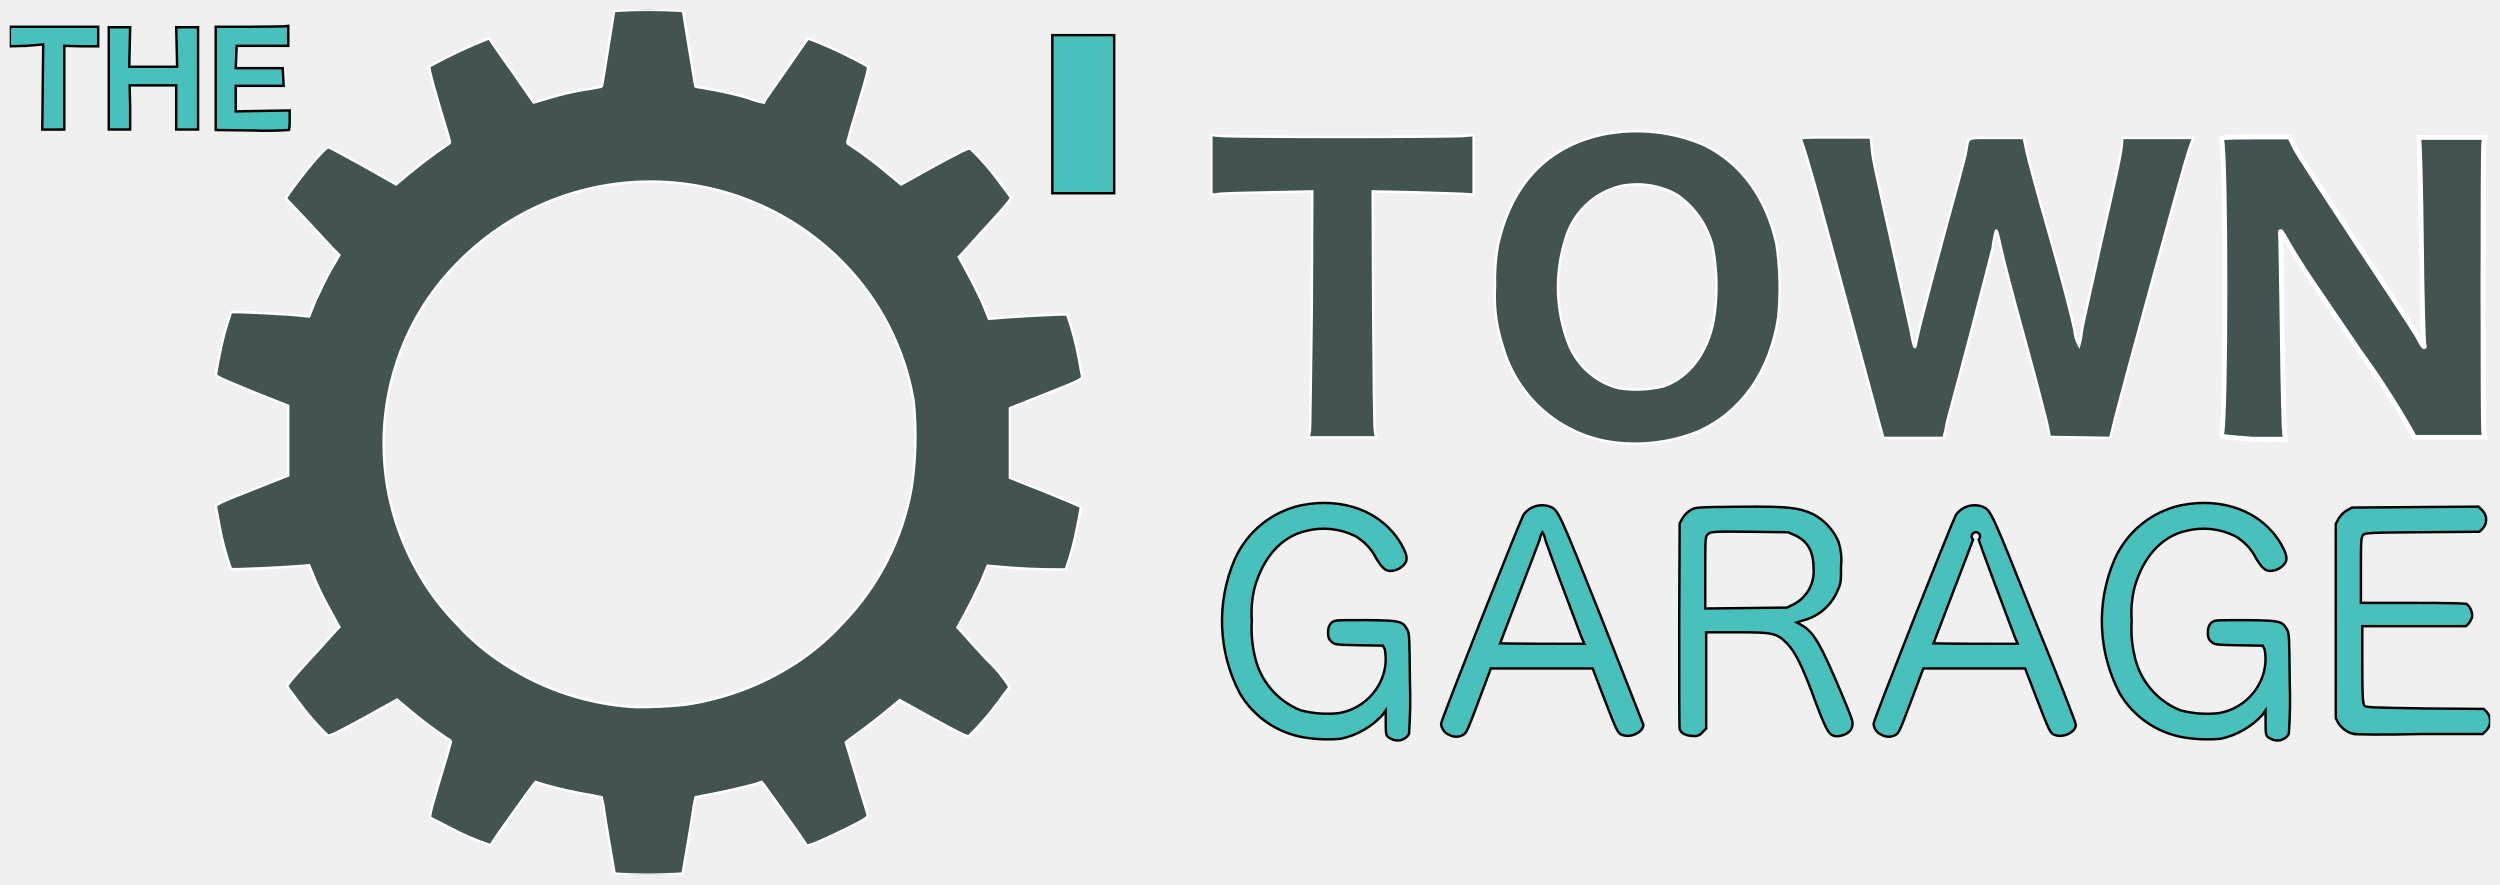
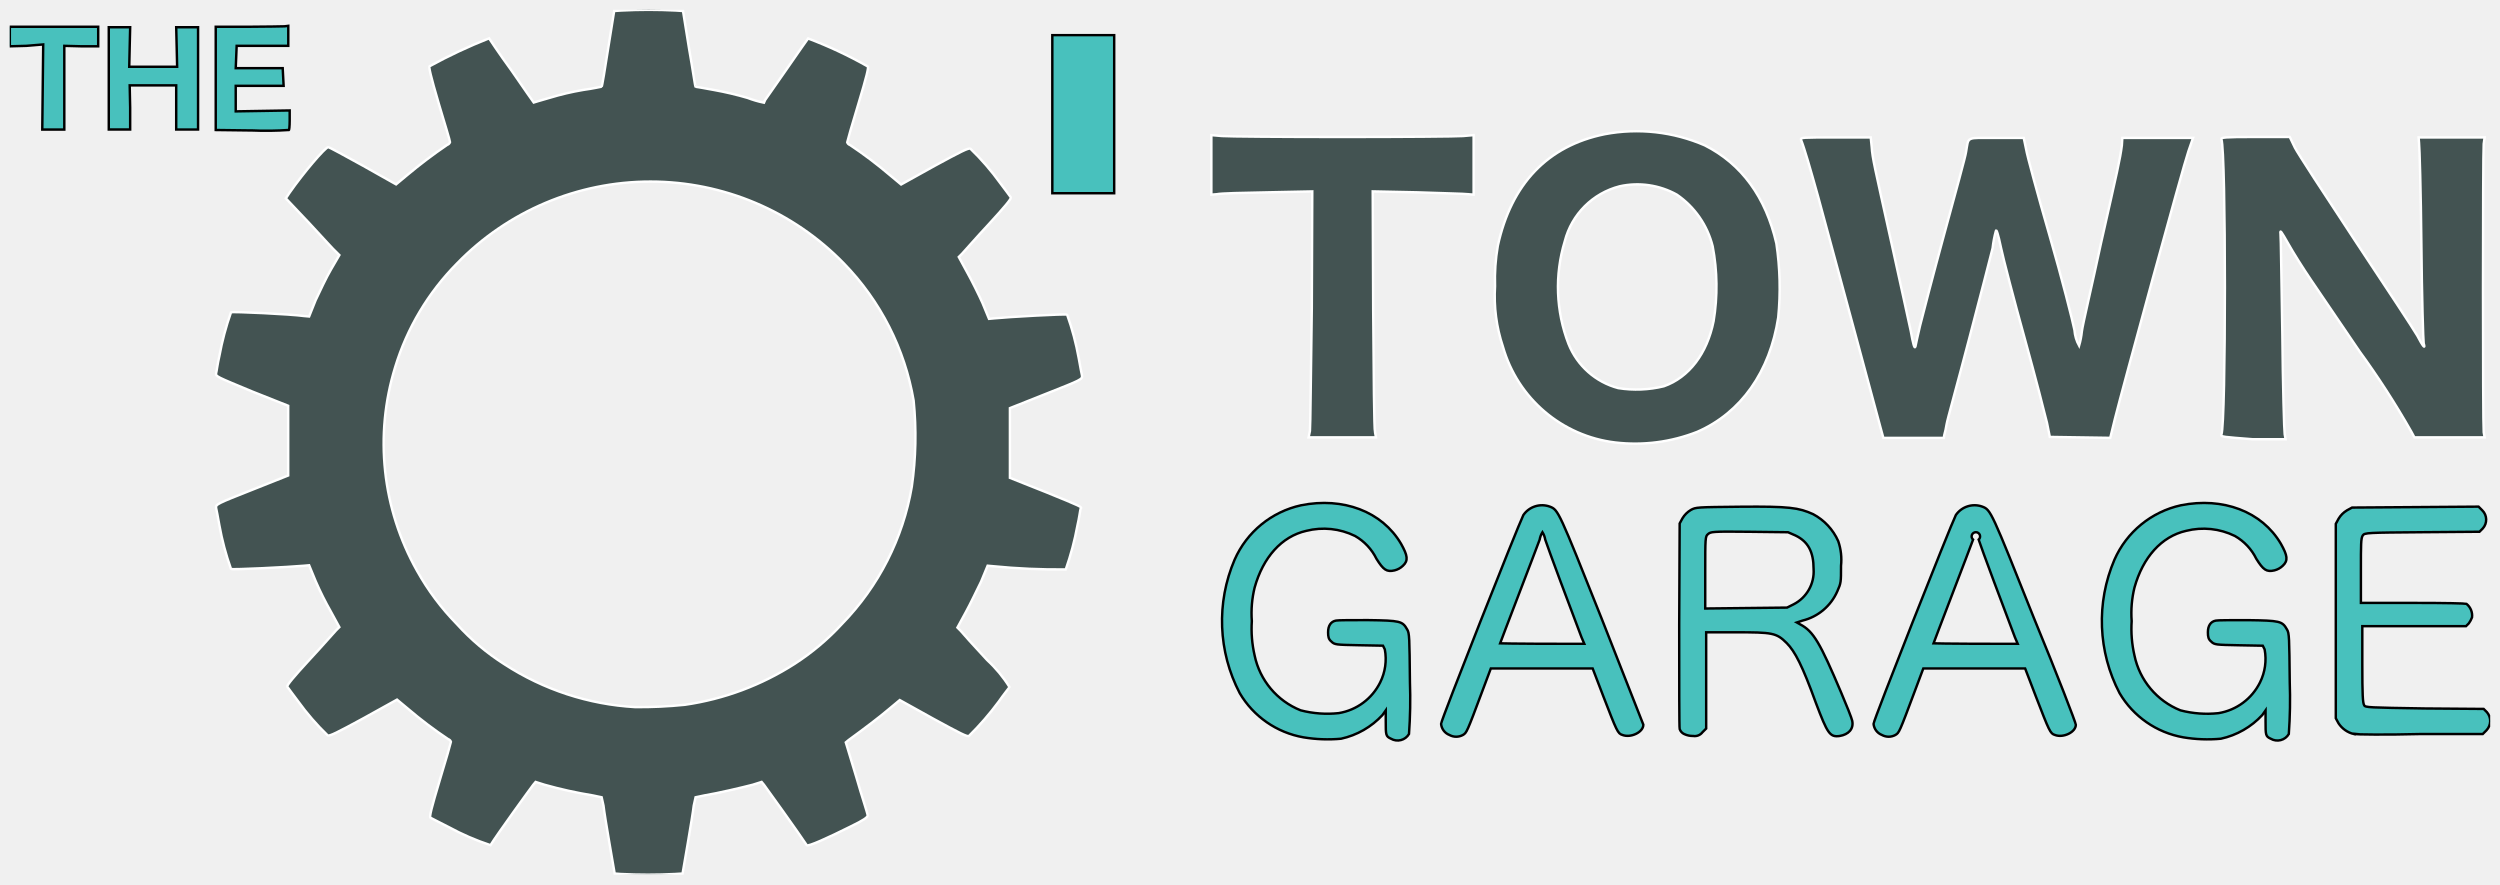
<svg xmlns="http://www.w3.org/2000/svg" id="svglogo" width="254.59" height="90.075" viewBox="0 0 254.59 90.075" version="1.1">
  <defs id="defs35">
    <clipPath id="clip-path">
      <rect width="252.602" height="88.084" fill="none" id="rect32" x="0" y="0" />
    </clipPath>
  </defs>
  <g id="simple1noback" clip-path="url(#clip-path)" transform="translate(0.99,0.9970242)">
    <path id="Path_12" data-name="Path 12" d="m 121.123,95.883 -3.694,-1.468 v -7.1 l 3.694,-1.468 c 3.6,-1.421 3.694,-1.468 3.646,-1.847 -0.047,-0.189 -0.189,-0.947 -0.331,-1.752 a 27.983,27.983 0 0 0 -1.184,-4.452 c -0.095,-0.095 -6.109,0.237 -7.435,0.379 l -0.521,0.047 -0.663,-1.61 c -0.379,-0.852 -1.089,-2.273 -1.563,-3.126 l -0.852,-1.563 0.331,-0.331 c 0.189,-0.189 1.373,-1.563 2.7,-2.983 1.61,-1.752 2.32,-2.6 2.273,-2.747 -0.047,-0.095 -0.568,-0.758 -1.089,-1.468 a 25.707,25.707 0 0 0 -3.031,-3.5 c -0.189,-0.095 -0.947,0.284 -3.646,1.752 l -3.41,1.894 -1.137,-0.947 a 43.691,43.691 0 0 0 -4.073,-3.078 0.427,0.427 0 0 1 -0.284,-0.284 c 0,-0.047 0.521,-1.847 1.137,-3.883 0.852,-2.841 1.089,-3.789 0.947,-3.836 a 43.3,43.3 0 0 0 -6.062,-2.841 c 0,0 -1.042,1.459 -2.276,3.259 -1.234,1.8 -2.27,3.22 -2.27,3.27 a 10.127,10.127 0 0 1 -1.61,-0.474 32.78,32.78 0 0 0 -3.41,-0.805 c -0.994,-0.189 -1.847,-0.331 -1.894,-0.331 -0.047,0 -0.284,-1.752 -0.663,-3.883 l -0.616,-3.836 -0.758,-0.047 a 53.139,53.139 0 0 0 -5.493,0 l -0.758,0.047 -0.615,3.829 c -0.331,2.131 -0.616,3.883 -0.663,3.883 -0.047,0 -0.852,0.189 -1.894,0.331 a 27.459,27.459 0 0 0 -3.41,0.805 c -0.852,0.237 -1.61,0.474 -1.61,0.474 0,0 -1.042,-1.468 -2.273,-3.268 C 65.384,51.173 64.39,49.657 64.39,49.657 A 53.024,53.024 0 0 0 58.328,52.5 c -0.095,0.047 0.095,0.947 0.947,3.836 0.616,2.036 1.137,3.789 1.137,3.883 a 0.427,0.427 0 0 1 -0.284,0.284 51,51 0 0 0 -4.073,3.078 l -1.137,0.947 -3.362,-1.894 C 49.662,61.6 48.146,60.744 48,60.744 c -0.284,0 -2.51,2.6 -3.931,4.641 l -0.379,0.568 2.42,2.557 c 1.326,1.421 2.51,2.747 2.7,2.889 l 0.332,0.331 -0.854,1.47 c -0.474,0.805 -1.137,2.226 -1.563,3.126 l -0.663,1.657 -0.521,-0.047 c -1.326,-0.189 -7.293,-0.474 -7.435,-0.379 a 29.391,29.391 0 0 0 -1.184,4.452 c -0.189,0.805 -0.284,1.61 -0.332,1.752 -0.047,0.331 0,0.331 3.646,1.847 l 3.694,1.468 v 7.1 l -3.694,1.468 c -3.6,1.421 -3.694,1.468 -3.646,1.847 0.047,0.189 0.189,0.947 0.332,1.752 a 27.982,27.982 0 0 0 1.184,4.452 c 0.095,0.095 5.872,-0.189 7.435,-0.331 l 0.521,-0.047 0.663,1.61 a 32.05,32.05 0 0 0 1.563,3.126 l 0.852,1.563 -0.332,0.331 c -0.189,0.189 -1.373,1.563 -2.7,2.983 -1.61,1.752 -2.32,2.6 -2.273,2.747 0.047,0.095 0.568,0.758 1.089,1.468 a 25.706,25.706 0 0 0 3.031,3.5 c 0.189,0.095 0.947,-0.284 3.646,-1.752 l 3.412,-1.893 1.137,0.947 a 43.691,43.691 0 0 0 4.073,3.078 0.427,0.427 0 0 1 0.284,0.284 c 0,0.047 -0.521,1.847 -1.137,3.883 -0.852,2.841 -1.089,3.789 -0.947,3.836 0.095,0.047 0.9,0.474 1.847,0.947 a 25.538,25.538 0 0 0 4.262,1.847 c 0.663,-1.089 4.167,-5.92 4.357,-6.156 l 0.237,-0.284 0.9,0.284 a 43.489,43.489 0 0 0 4.925,1.089 l 0.9,0.189 0.189,0.852 c 0.047,0.474 0.331,2.226 0.616,3.883 l 0.521,3.031 0.616,0.047 v 0 a 54.059,54.059 0 0 0 5.541,0 l 0.758,-0.047 0.521,-3.031 c 0.284,-1.657 0.568,-3.41 0.616,-3.883 l 0.189,-0.852 0.9,-0.189 c 1.421,-0.237 3.836,-0.805 4.925,-1.089 l 0.9,-0.284 0.237,0.284 c 0.189,0.237 3.646,5.067 4.357,6.156 0.095,0.189 2.178,-0.758 4.452,-1.894 1.373,-0.663 1.752,-0.947 1.752,-1.137 0,-0.19 -0.568,-1.847 -1.137,-3.836 l -1.089,-3.6 0.284,-0.237 c 1.752,-1.279 3.126,-2.32 4.073,-3.126 l 1.137,-0.947 3.41,1.894 c 2.7,1.468 3.5,1.894 3.646,1.752 a 29.663,29.663 0 0 0 3.031,-3.5 c 0.521,-0.758 1.042,-1.373 1.089,-1.468 a 13.049,13.049 0 0 0 -2.273,-2.747 c -1.326,-1.421 -2.51,-2.747 -2.7,-2.983 l -0.331,-0.331 0.852,-1.563 c 0.474,-0.852 1.137,-2.273 1.563,-3.126 l 0.663,-1.61 0.521,0.047 a 67.534,67.534 0 0 0 7.435,0.331 29.393,29.393 0 0 0 1.184,-4.452 c 0.189,-0.805 0.284,-1.61 0.332,-1.752 0.186,-0.137 0.091,-0.186 -3.508,-1.654 z m -13.686,-0.568 a 26.369,26.369 0 0 1 -7.1,13.97 24.764,24.764 0 0 1 -4.83,4.073 28.1,28.1 0 0 1 -11.176,4.167 v 0 a 45.367,45.367 0 0 1 -5.067,0.237 27.231,27.231 0 0 1 -13.312,-4.362 23.449,23.449 0 0 1 -4.83,-4.073 25.546,25.546 0 0 1 -4.073,-5.446 26.429,26.429 0 0 1 -2.226,-20.742 25.6,25.6 0 0 1 6.3,-10.561 27.45,27.45 0 0 1 39.4,0 26.369,26.369 0 0 1 7.1,13.97 36.018,36.018 0 0 1 -0.186,8.766 z" transform="translate(-21.674,-46.75)" fill="#435352" stroke="black" stroke-width="2" style="display:none" />
    <path id="Path_13" data-name="Path 13" d="m 274.086,176.667 a 9.419,9.419 0 0 1 -6.488,-4.5 15.855,15.855 0 0 1 -0.521,-13.591 9.653,9.653 0 0 1 6.772,-5.541 c 4.262,-0.852 8.24,0.616 10.182,3.931 0.663,1.184 0.758,1.7 0.189,2.226 a 1.894,1.894 0 0 1 -0.852,0.474 c -0.805,0.189 -1.137,-0.047 -1.847,-1.184 a 5.421,5.421 0 0 0 -2.178,-2.32 7.24,7.24 0 0 0 -4.972,-0.521 c -2.51,0.568 -4.4,2.7 -5.257,5.778 a 10.989,10.989 0 0 0 -0.284,3.41 12.125,12.125 0 0 0 0.284,3.5 7.708,7.708 0 0 0 4.688,5.588 10.788,10.788 0 0 0 3.883,0.284 5.76,5.76 0 0 0 4.215,-3.126 5.343,5.343 0 0 0 0.474,-3.362 l -0.189,-0.379 -2.463,-0.047 c -2.32,-0.047 -2.463,-0.047 -2.794,-0.379 -0.284,-0.237 -0.332,-0.474 -0.332,-0.947 0,-0.663 0.284,-1.089 0.805,-1.184 0.189,-0.047 1.657,-0.047 3.268,-0.047 3.268,0.047 3.5,0.095 3.978,0.947 0.237,0.379 0.237,0.805 0.284,5.351 a 49.543,49.543 0 0 1 -0.095,5.3 1.345,1.345 0 0 1 -1.847,0.474 c -0.521,-0.237 -0.521,-0.379 -0.521,-1.752 v -1.13 l -0.332,0.474 a 8.089,8.089 0 0 1 -4.215,2.415 14.965,14.965 0 0 1 -3.836,-0.142 z" transform="translate(-142.339,-102.577)" fill="#48c1bd" stroke="black" stroke-width="0.25" stroke-linecap="round" />
    <path id="Path_14" data-name="Path 14" d="m 463.286,176.667 a 9.419,9.419 0 0 1 -6.488,-4.5 15.855,15.855 0 0 1 -0.521,-13.591 9.653,9.653 0 0 1 6.772,-5.541 c 4.262,-0.852 8.24,0.616 10.182,3.931 0.663,1.184 0.758,1.7 0.189,2.226 a 1.894,1.894 0 0 1 -0.852,0.474 c -0.805,0.189 -1.137,-0.047 -1.847,-1.184 a 5.42,5.42 0 0 0 -2.178,-2.32 7.24,7.24 0 0 0 -4.972,-0.521 c -2.51,0.568 -4.4,2.7 -5.257,5.778 a 10.991,10.991 0 0 0 -0.284,3.41 12.127,12.127 0 0 0 0.284,3.5 7.708,7.708 0 0 0 4.686,5.591 10.787,10.787 0 0 0 3.883,0.284 5.761,5.761 0 0 0 4.215,-3.126 5.344,5.344 0 0 0 0.474,-3.362 l -0.19,-0.379 -2.463,-0.047 c -2.32,-0.047 -2.463,-0.047 -2.794,-0.379 -0.284,-0.237 -0.332,-0.474 -0.332,-0.947 0,-0.663 0.284,-1.089 0.805,-1.184 0.189,-0.047 1.657,-0.047 3.268,-0.047 3.268,0.047 3.5,0.095 3.978,0.947 0.237,0.379 0.237,0.805 0.284,5.351 a 49.527,49.527 0 0 1 -0.095,5.3 1.345,1.345 0 0 1 -1.847,0.474 c -0.521,-0.237 -0.521,-0.379 -0.521,-1.752 v -1.133 l -0.331,0.474 a 8.09,8.09 0 0 1 -4.215,2.415 14.888,14.888 0 0 1 -3.836,-0.142 z" transform="translate(-241.94,-102.577)" fill="#48c1bd" stroke="black" stroke-width="0.25" stroke-linecap="round" />
    <path id="Path_15" data-name="Path 15" d="m 329.238,164.8 c -4.357,-10.939 -4.4,-11.034 -5.257,-11.366 a 2.315,2.315 0 0 0 -2.7,0.852 c -0.568,1.137 -8.382,20.884 -8.382,21.263 a 1.347,1.347 0 0 0 0.852,1.137 v 0 a 1.416,1.416 0 0 0 1.373,0 c 0.379,-0.237 0.379,-0.189 1.989,-4.5 l 0.852,-2.273 h 10.371 l 1.089,2.841 c 1.373,3.552 1.468,3.789 1.942,3.931 0.852,0.331 2.131,-0.284 2.131,-1.042 -0.093,-0.185 -1.987,-5.11 -4.26,-10.843 z m -6.109,2.6 c -2.32,0 -4.215,-0.047 -4.215,-0.047 0,0 0.852,-2.273 1.894,-4.972 1.042,-2.699 1.989,-5.209 2.131,-5.588 a 2.093,2.093 0 0 1 0.284,-0.758 2.093,2.093 0 0 1 0.284,0.758 c 0.189,0.616 2.747,7.482 3.694,9.945 l 0.284,0.663 z" transform="translate(-167.136,-102.836)" fill="#48c1bd" stroke="black" stroke-width="0.25" stroke-linecap="round" />
    <path id="Path_16" data-name="Path 16" d="m 381.717,175.375 c -0.047,-0.237 -0.568,-1.563 -1.137,-2.889 -2.131,-5.02 -2.794,-6.2 -4.167,-6.914 l -0.331,-0.189 0.568,-0.189 a 5.221,5.221 0 0 0 3.552,-2.983 c 0.379,-0.852 0.379,-0.9 0.379,-2.6 a 5.837,5.837 0 0 0 -0.284,-2.51 5.761,5.761 0 0 0 -2.557,-2.747 c -1.468,-0.663 -2.415,-0.805 -7.435,-0.758 -4.452,0.047 -4.5,0.047 -5.02,0.331 a 2.449,2.449 0 0 0 -0.852,0.852 l -0.284,0.521 -0.047,10.324 c 0,5.73 0,10.466 0.047,10.608 a 0.861,0.861 0 0 0 0.474,0.521 v 0 a 2.052,2.052 0 0 0 0.9,0.189 0.987,0.987 0 0 0 0.947,-0.379 l 0.379,-0.379 v -9.8 h 3.031 c 3.694,0 4.12,0.047 5.162,1.089 0.852,0.852 1.61,2.32 2.983,6.109 1.184,3.126 1.421,3.5 2.415,3.362 0.898,-0.144 1.466,-0.717 1.277,-1.569 z m -6.63,-11.508 -4.167,0.047 -4.167,0.047 v -3.646 c 0,-3.552 0,-3.694 0.284,-3.931 0.284,-0.237 0.379,-0.284 4.215,-0.237 l 3.931,0.047 0.758,0.331 c 1.279,0.616 1.847,1.657 1.847,3.41 a 3.752,3.752 0 0 1 -2.036,3.6 z" transform="translate(-194.089,-102.99)" fill="#48c1bd" stroke="black" stroke-width="0.25" stroke-linecap="round" />
    <path id="Path_17" data-name="Path 17" d="m 422.238,164.8 c -4.357,-10.939 -4.4,-11.034 -5.257,-11.366 a 2.315,2.315 0 0 0 -2.7,0.852 c -0.568,1.137 -8.382,20.884 -8.382,21.263 a 1.347,1.347 0 0 0 0.852,1.137 v 0 a 1.416,1.416 0 0 0 1.373,0 c 0.379,-0.237 0.379,-0.189 1.989,-4.5 l 0.852,-2.273 h 10.371 l 1.089,2.841 c 1.373,3.552 1.468,3.789 1.942,3.931 0.852,0.331 2.131,-0.284 2.131,-1.042 0.002,-0.185 -1.892,-5.11 -4.26,-10.843 z m -6.014,2.6 c -2.32,0 -4.215,-0.047 -4.215,-0.047 0,0 0.852,-2.273 1.894,-4.972 1.042,-2.699 1.989,-5.209 2.131,-5.588 a 0.432,0.432 0 1 1 0.568,0 c 0.189,0.616 2.747,7.482 3.694,9.945 l 0.284,0.663 z" transform="translate(-216.094,-102.836)" fill="#48c1bd" stroke="black" stroke-width="0.25" stroke-linecap="round" />
    <path id="Path_18" data-name="Path 18" d="m 507.147,176.757 a 2.584,2.584 0 0 1 -1.563,-1.089 l -0.284,-0.521 v -19.8 l 0.284,-0.521 a 2.449,2.449 0 0 1 0.852,-0.852 l 0.521,-0.284 6.441,-0.047 6.44,-0.047 0.379,0.379 a 1.33,1.33 0 0 1 0.047,1.847 l -0.331,0.331 -5.825,0.047 c -5.588,0.047 -5.872,0.047 -6.062,0.331 -0.19,0.284 -0.189,0.9 -0.189,3.552 v 3.317 h 5.257 c 3.5,0 5.3,0.047 5.493,0.095 a 1.539,1.539 0 0 1 0.568,1.373 2.551,2.551 0 0 1 -0.331,0.616 l -0.284,0.284 H 508 v 3.883 c 0,3.126 0.047,3.931 0.189,4.167 0.095,0.237 0.474,0.237 6.156,0.331 l 6.014,0.047 0.331,0.331 a 1.379,1.379 0 0 1 -0.047,1.847 l -0.379,0.379 h -6.346 c -3.552,0.095 -6.583,0.047 -6.772,0 z" transform="translate(-268.422,-102.999)" fill="#48c1bd" stroke="black" stroke-width="0.25" stroke-linecap="round" />
    <path id="Path_19" data-name="Path 19" d="m 353.138,84.288 c -1.089,-4.736 -3.552,-8.1 -7.293,-9.992 a 17.45,17.45 0 0 0 -10.182,-1.137 c -5.825,1.184 -9.519,5.067 -10.892,11.366 a 20.108,20.108 0 0 0 -0.284,4.12 16.2,16.2 0 0 0 0.805,6.156 13.555,13.555 0 0 0 11.46,9.755 17.249,17.249 0 0 0 8.335,-1.089 c 4.452,-1.942 7.388,-6.109 8.24,-11.65 a 30.844,30.844 0 0 0 -0.189,-7.529 z m -6.393,7.912 c -0.663,3.315 -2.51,5.73 -5.067,6.63 a 11.77,11.77 0 0 1 -4.641,0.189 7.53,7.53 0 0 1 -5.067,-4.5 16.1,16.1 0 0 1 -0.379,-10.466 7.76,7.76 0 0 1 5.588,-5.588 8.292,8.292 0 0 1 5.825,0.852 9.019,9.019 0 0 1 3.646,5.257 21.681,21.681 0 0 1 0.095,7.626 z" transform="translate(-173.229,-60.491)" fill="#435352" stroke="white" stroke-width="0.25" stroke-linecap="round" />
    <path id="Path_20" data-name="Path 20" d="m 273.54,103.819 c 0.047,-0.331 0.095,-6.014 0.189,-12.5 l 0.047,-11.887 -4.546,0.095 c -2.51,0.047 -4.783,0.095 -5.162,0.189 L 263.5,79.763 V 73.7 l 1.089,0.095 c 0.568,0.047 6.109,0.095 12.265,0.095 6.156,0 11.7,-0.047 12.265,-0.095 l 1.089,-0.095 v 6.062 l -0.568,-0.047 c -0.284,-0.047 -2.6,-0.095 -5.162,-0.189 l -4.546,-0.095 0.047,12.029 c 0.047,6.63 0.095,12.265 0.189,12.5 l 0.095,0.521 H 273.4 Z" transform="translate(-141.13,-60.937)" fill="#435352" stroke="white" stroke-width="0.25" stroke-linecap="round" />
    <path id="Path_21" data-name="Path 21" d="m 398.391,103.751 c -0.237,-0.9 -4.12,-15.3 -6.346,-23.489 -0.805,-2.889 -1.421,-5.02 -1.752,-5.825 -0.047,-0.237 0.095,-0.237 3.5,-0.237 h 3.6 l 0.095,0.947 c 0.095,1.279 0.237,1.752 2.036,9.9 0.852,3.836 1.7,7.767 1.942,8.856 0.237,1.326 0.379,1.847 0.474,1.61 0.047,-0.237 0.237,-1.137 0.474,-2.131 0.237,-0.947 1.326,-5.162 2.463,-9.329 1.137,-4.167 2.178,-7.956 2.226,-8.382 0.284,-1.61 -0.095,-1.421 3.078,-1.421 h 2.794 l 0.237,1.137 c 0.095,0.616 1.184,4.641 2.415,8.9 1.231,4.259 2.32,8.572 2.51,9.519 a 3.948,3.948 0 0 0 0.474,1.61 8.033,8.033 0 0 0 0.284,-1.468 c 0.095,-0.758 1.042,-4.736 1.942,-8.95 1.7,-7.53 1.942,-8.524 2.131,-9.992 l 0.047,-0.758 h 7.2 l -0.474,1.373 c -0.521,1.468 -6.725,24.2 -7.482,27.23 l -0.474,1.942 -3.078,-0.047 -3.078,-0.047 -0.284,-1.421 c -0.189,-0.805 -1.184,-4.688 -2.273,-8.619 -1.089,-3.931 -2.178,-8.1 -2.415,-9.235 -0.284,-1.373 -0.474,-1.942 -0.521,-1.7 a 11.41,11.41 0 0 0 -0.332,1.752 c -0.189,0.805 -1.279,4.972 -2.415,9.329 -1.136,4.357 -2.226,8.24 -2.273,8.619 a 8.95,8.95 0 0 1 -0.237,1.089 l -0.047,0.284 h -6.156 z" transform="translate(-207.875,-61.201)" fill="#435352" stroke="white" stroke-width="0.25" stroke-linecap="round" />
-     <path id="Path_22" data-name="Path 22" d="m 480.684,104.408 c 0.474,-1.137 0.474,-28.888 0,-30.072 -0.047,-0.189 0.237,-0.237 3.41,-0.237 h 3.552 l 0.521,1.089 c 0.284,0.568 3.031,4.783 6.156,9.519 3.078,4.641 5.92,8.95 6.3,9.613 0.616,1.184 0.852,1.421 0.663,0.805 -0.047,-0.189 -0.189,-4.736 -0.237,-10.087 -0.048,-5.351 -0.189,-9.992 -0.237,-10.324 l -0.047,-0.568 h 6.725 l -0.095,0.663 c -0.095,0.9 -0.095,28.651 0,29.361 l 0.095,0.521 h -7.151 l -0.332,-0.616 A 85.526,85.526 0 0 0 494.75,95.93 c -1.894,-2.794 -4.12,-6.062 -4.925,-7.246 -0.805,-1.184 -1.847,-2.841 -2.32,-3.694 -0.758,-1.326 -0.852,-1.468 -0.805,-1.042 0.047,0.284 0.095,4.925 0.189,10.229 0.047,5.3 0.189,9.945 0.237,10.182 l 0.095,0.521 h -3.362 c -2.984,-0.237 -3.268,-0.237 -3.173,-0.474 z" transform="translate(-255.455,-61.148)" fill="#435352" stroke="white" stroke-width="0.5" stroke-linecap="round" />
+     <path id="Path_22" data-name="Path 22" d="m 480.684,104.408 c 0.474,-1.137 0.474,-28.888 0,-30.072 -0.047,-0.189 0.237,-0.237 3.41,-0.237 h 3.552 l 0.521,1.089 c 0.284,0.568 3.031,4.783 6.156,9.519 3.078,4.641 5.92,8.95 6.3,9.613 0.616,1.184 0.852,1.421 0.663,0.805 -0.047,-0.189 -0.189,-4.736 -0.237,-10.087 -0.048,-5.351 -0.189,-9.992 -0.237,-10.324 l -0.047,-0.568 h 6.725 l -0.095,0.663 c -0.095,0.9 -0.095,28.651 0,29.361 l 0.095,0.521 h -7.151 l -0.332,-0.616 A 85.526,85.526 0 0 0 494.75,95.93 c -1.894,-2.794 -4.12,-6.062 -4.925,-7.246 -0.805,-1.184 -1.847,-2.841 -2.32,-3.694 -0.758,-1.326 -0.852,-1.468 -0.805,-1.042 0.047,0.284 0.095,4.925 0.189,10.229 0.047,5.3 0.189,9.945 0.237,10.182 l 0.095,0.521 h -3.362 c -2.984,-0.237 -3.268,-0.237 -3.173,-0.474 z" transform="translate(-255.455,-61.148)" fill="#435352" stroke="white" stroke-width="0.25" stroke-linecap="round" />
    <path id="Path_23" data-name="Path 23" d="M 229.3,60.251 V 52.2 h 6.3 v 16.1 h -6.3 z" transform="translate(-123.126,-49.619)" fill="#48c1bd" stroke="black" stroke-width="0.25" stroke-linecap="round" />
    <path id="Path_24" data-name="Path 24" d="M 53.094,60.855 49.4,60.808 V 50.295 h 3.315 c 1.847,0 3.5,-0.047 3.694,-0.047 l 0.379,-0.047 v 2.036 h -5.257 l -0.047,1.137 -0.047,1.137 h 4.783 l 0.047,0.9 0.047,0.9 h -4.878 v 2.6 l 2.747,-0.047 2.747,-0.047 v 1.042 c 0,0.568 -0.047,1.042 -0.095,0.947 a 33.233,33.233 0 0 1 -3.741,0.047 z" transform="translate(-28.421,-48.566)" fill="#48c1bd" stroke="black" stroke-width="0.25" stroke-linecap="round" />
    <path id="Path_25" data-name="Path 25" d="M 8.462,56.556 8.51,52.2 6.81,52.342 5.11,52.389 V 50.4 h 9 v 1.989 h -1.7 l -1.752,-0.047 v 8.524 H 8.415 Z" transform="translate(-5.1,-48.671)" fill="#48c1bd" stroke="black" stroke-width="0.25" stroke-linecap="round" />
    <path id="Path_26" data-name="Path 26" d="M 26.4,55.757 V 50.5 h 2.178 l -0.047,1.989 -0.047,2.036 h 4.878 L 33.315,52.489 33.267,50.5 h 2.226 v 10.418 h -2.226 v -4.5 h -4.736 l 0.047,2.273 v 2.226 H 26.4 Z" transform="translate(-16.313,-48.724)" fill="#48c1bd" stroke="black" stroke-width="0.25" stroke-linecap="round" />
  </g>
  <g id="simple1nobackGear" clip-path="url(#clip-path)" transform="translate(7.091856,0.9970242)">
    <path id="Path_1" data-name="Path 1" d="m 121.123,95.883 -3.694,-1.468 v -7.1 l 3.694,-1.468 c 3.6,-1.421 3.694,-1.468 3.646,-1.847 -0.047,-0.189 -0.189,-0.947 -0.331,-1.752 a 27.983,27.983 0 0 0 -1.184,-4.452 c -0.095,-0.095 -6.109,0.237 -7.435,0.379 l -0.521,0.047 -0.663,-1.61 c -0.379,-0.852 -1.089,-2.273 -1.563,-3.126 l -0.852,-1.563 0.331,-0.331 c 0.189,-0.189 1.373,-1.563 2.7,-2.983 1.61,-1.752 2.32,-2.6 2.273,-2.747 -0.047,-0.095 -0.568,-0.758 -1.089,-1.468 a 25.707,25.707 0 0 0 -3.031,-3.5 c -0.189,-0.095 -0.947,0.284 -3.646,1.752 l -3.41,1.894 -1.137,-0.947 a 43.691,43.691 0 0 0 -4.073,-3.078 0.427,0.427 0 0 1 -0.284,-0.284 c 0,-0.047 0.521,-1.847 1.137,-3.883 0.852,-2.841 1.089,-3.789 0.947,-3.836 a 43.3,43.3 0 0 0 -6.062,-2.841 c 0,0 -1.042,1.459 -2.276,3.259 -1.234,1.8 -2.27,3.22 -2.27,3.27 a 10.127,10.127 0 0 1 -1.61,-0.474 32.78,32.78 0 0 0 -3.41,-0.805 c -0.994,-0.189 -1.847,-0.331 -1.894,-0.331 -0.047,0 -0.284,-1.752 -0.663,-3.883 l -0.616,-3.836 -0.758,-0.047 a 53.139,53.139 0 0 0 -5.493,0 l -0.758,0.047 -0.615,3.829 c -0.331,2.131 -0.616,3.883 -0.663,3.883 -0.047,0 -0.852,0.189 -1.894,0.331 a 27.459,27.459 0 0 0 -3.41,0.805 c -0.852,0.237 -1.61,0.474 -1.61,0.474 0,0 -1.042,-1.468 -2.273,-3.268 C 65.384,51.173 64.39,49.657 64.39,49.657 A 53.024,53.024 0 0 0 58.328,52.5 c -0.095,0.047 0.095,0.947 0.947,3.836 0.616,2.036 1.137,3.789 1.137,3.883 a 0.427,0.427 0 0 1 -0.284,0.284 51,51 0 0 0 -4.073,3.078 l -1.137,0.947 -3.362,-1.894 C 49.662,61.6 48.146,60.744 48,60.744 c -0.284,0 -2.51,2.6 -3.931,4.641 l -0.379,0.568 2.42,2.557 c 1.326,1.421 2.51,2.747 2.7,2.889 l 0.332,0.331 -0.854,1.47 c -0.474,0.805 -1.137,2.226 -1.563,3.126 l -0.663,1.657 -0.521,-0.047 c -1.326,-0.189 -7.293,-0.474 -7.435,-0.379 a 29.391,29.391 0 0 0 -1.184,4.452 c -0.189,0.805 -0.284,1.61 -0.332,1.752 -0.047,0.331 0,0.331 3.646,1.847 l 3.694,1.468 v 7.1 l -3.694,1.468 c -3.6,1.421 -3.694,1.468 -3.646,1.847 0.047,0.189 0.189,0.947 0.332,1.752 a 27.982,27.982 0 0 0 1.184,4.452 c 0.095,0.095 5.872,-0.189 7.435,-0.331 l 0.521,-0.047 0.663,1.61 a 32.05,32.05 0 0 0 1.563,3.126 l 0.852,1.563 -0.332,0.331 c -0.189,0.189 -1.373,1.563 -2.7,2.983 -1.61,1.752 -2.32,2.6 -2.273,2.747 0.047,0.095 0.568,0.758 1.089,1.468 a 25.706,25.706 0 0 0 3.031,3.5 c 0.189,0.095 0.947,-0.284 3.646,-1.752 l 3.412,-1.893 1.137,0.947 a 43.691,43.691 0 0 0 4.073,3.078 0.427,0.427 0 0 1 0.284,0.284 c 0,0.047 -0.521,1.847 -1.137,3.883 -0.852,2.841 -1.089,3.789 -0.947,3.836 0.095,0.047 0.9,0.474 1.847,0.947 a 25.538,25.538 0 0 0 4.262,1.847 c 0.663,-1.089 4.167,-5.92 4.357,-6.156 l 0.237,-0.284 0.9,0.284 a 43.489,43.489 0 0 0 4.925,1.089 l 0.9,0.189 0.189,0.852 c 0.047,0.474 0.331,2.226 0.616,3.883 l 0.521,3.031 0.616,0.047 v 0 a 54.059,54.059 0 0 0 5.541,0 l 0.758,-0.047 0.521,-3.031 c 0.284,-1.657 0.568,-3.41 0.616,-3.883 l 0.189,-0.852 0.9,-0.189 c 1.421,-0.237 3.836,-0.805 4.925,-1.089 l 0.9,-0.284 0.237,0.284 c 0.189,0.237 3.646,5.067 4.357,6.156 0.095,0.189 2.178,-0.758 4.452,-1.894 1.373,-0.663 1.752,-0.947 1.752,-1.137 0,-0.19 -0.568,-1.847 -1.137,-3.836 l -1.089,-3.6 0.284,-0.237 c 1.752,-1.279 3.126,-2.32 4.073,-3.126 l 1.137,-0.947 3.41,1.894 c 2.7,1.468 3.5,1.894 3.646,1.752 a 29.663,29.663 0 0 0 3.031,-3.5 c 0.521,-0.758 1.042,-1.373 1.089,-1.468 a 13.049,13.049 0 0 0 -2.273,-2.747 c -1.326,-1.421 -2.51,-2.747 -2.7,-2.983 l -0.331,-0.331 0.852,-1.563 c 0.474,-0.852 1.137,-2.273 1.563,-3.126 l 0.663,-1.61 0.521,0.047 a 67.534,67.534 0 0 0 7.435,0.331 29.393,29.393 0 0 0 1.184,-4.452 c 0.189,-0.805 0.284,-1.61 0.332,-1.752 0.186,-0.137 0.091,-0.186 -3.508,-1.654 z m -13.686,-0.568 a 26.369,26.369 0 0 1 -7.1,13.97 24.764,24.764 0 0 1 -4.83,4.073 28.1,28.1 0 0 1 -11.176,4.167 v 0 a 45.367,45.367 0 0 1 -5.067,0.237 27.231,27.231 0 0 1 -13.312,-4.362 23.449,23.449 0 0 1 -4.83,-4.073 25.546,25.546 0 0 1 -4.073,-5.446 26.429,26.429 0 0 1 -2.226,-20.742 25.6,25.6 0 0 1 6.3,-10.561 27.45,27.45 0 0 1 39.4,0 26.369,26.369 0 0 1 7.1,13.97 36.018,36.018 0 0 1 -0.186,8.766 z" transform="translate(-21.674,-46.75)" fill="#435352" stroke="white" stroke-width="0.25" stroke-linecap="round" />
  </g>
</svg>
